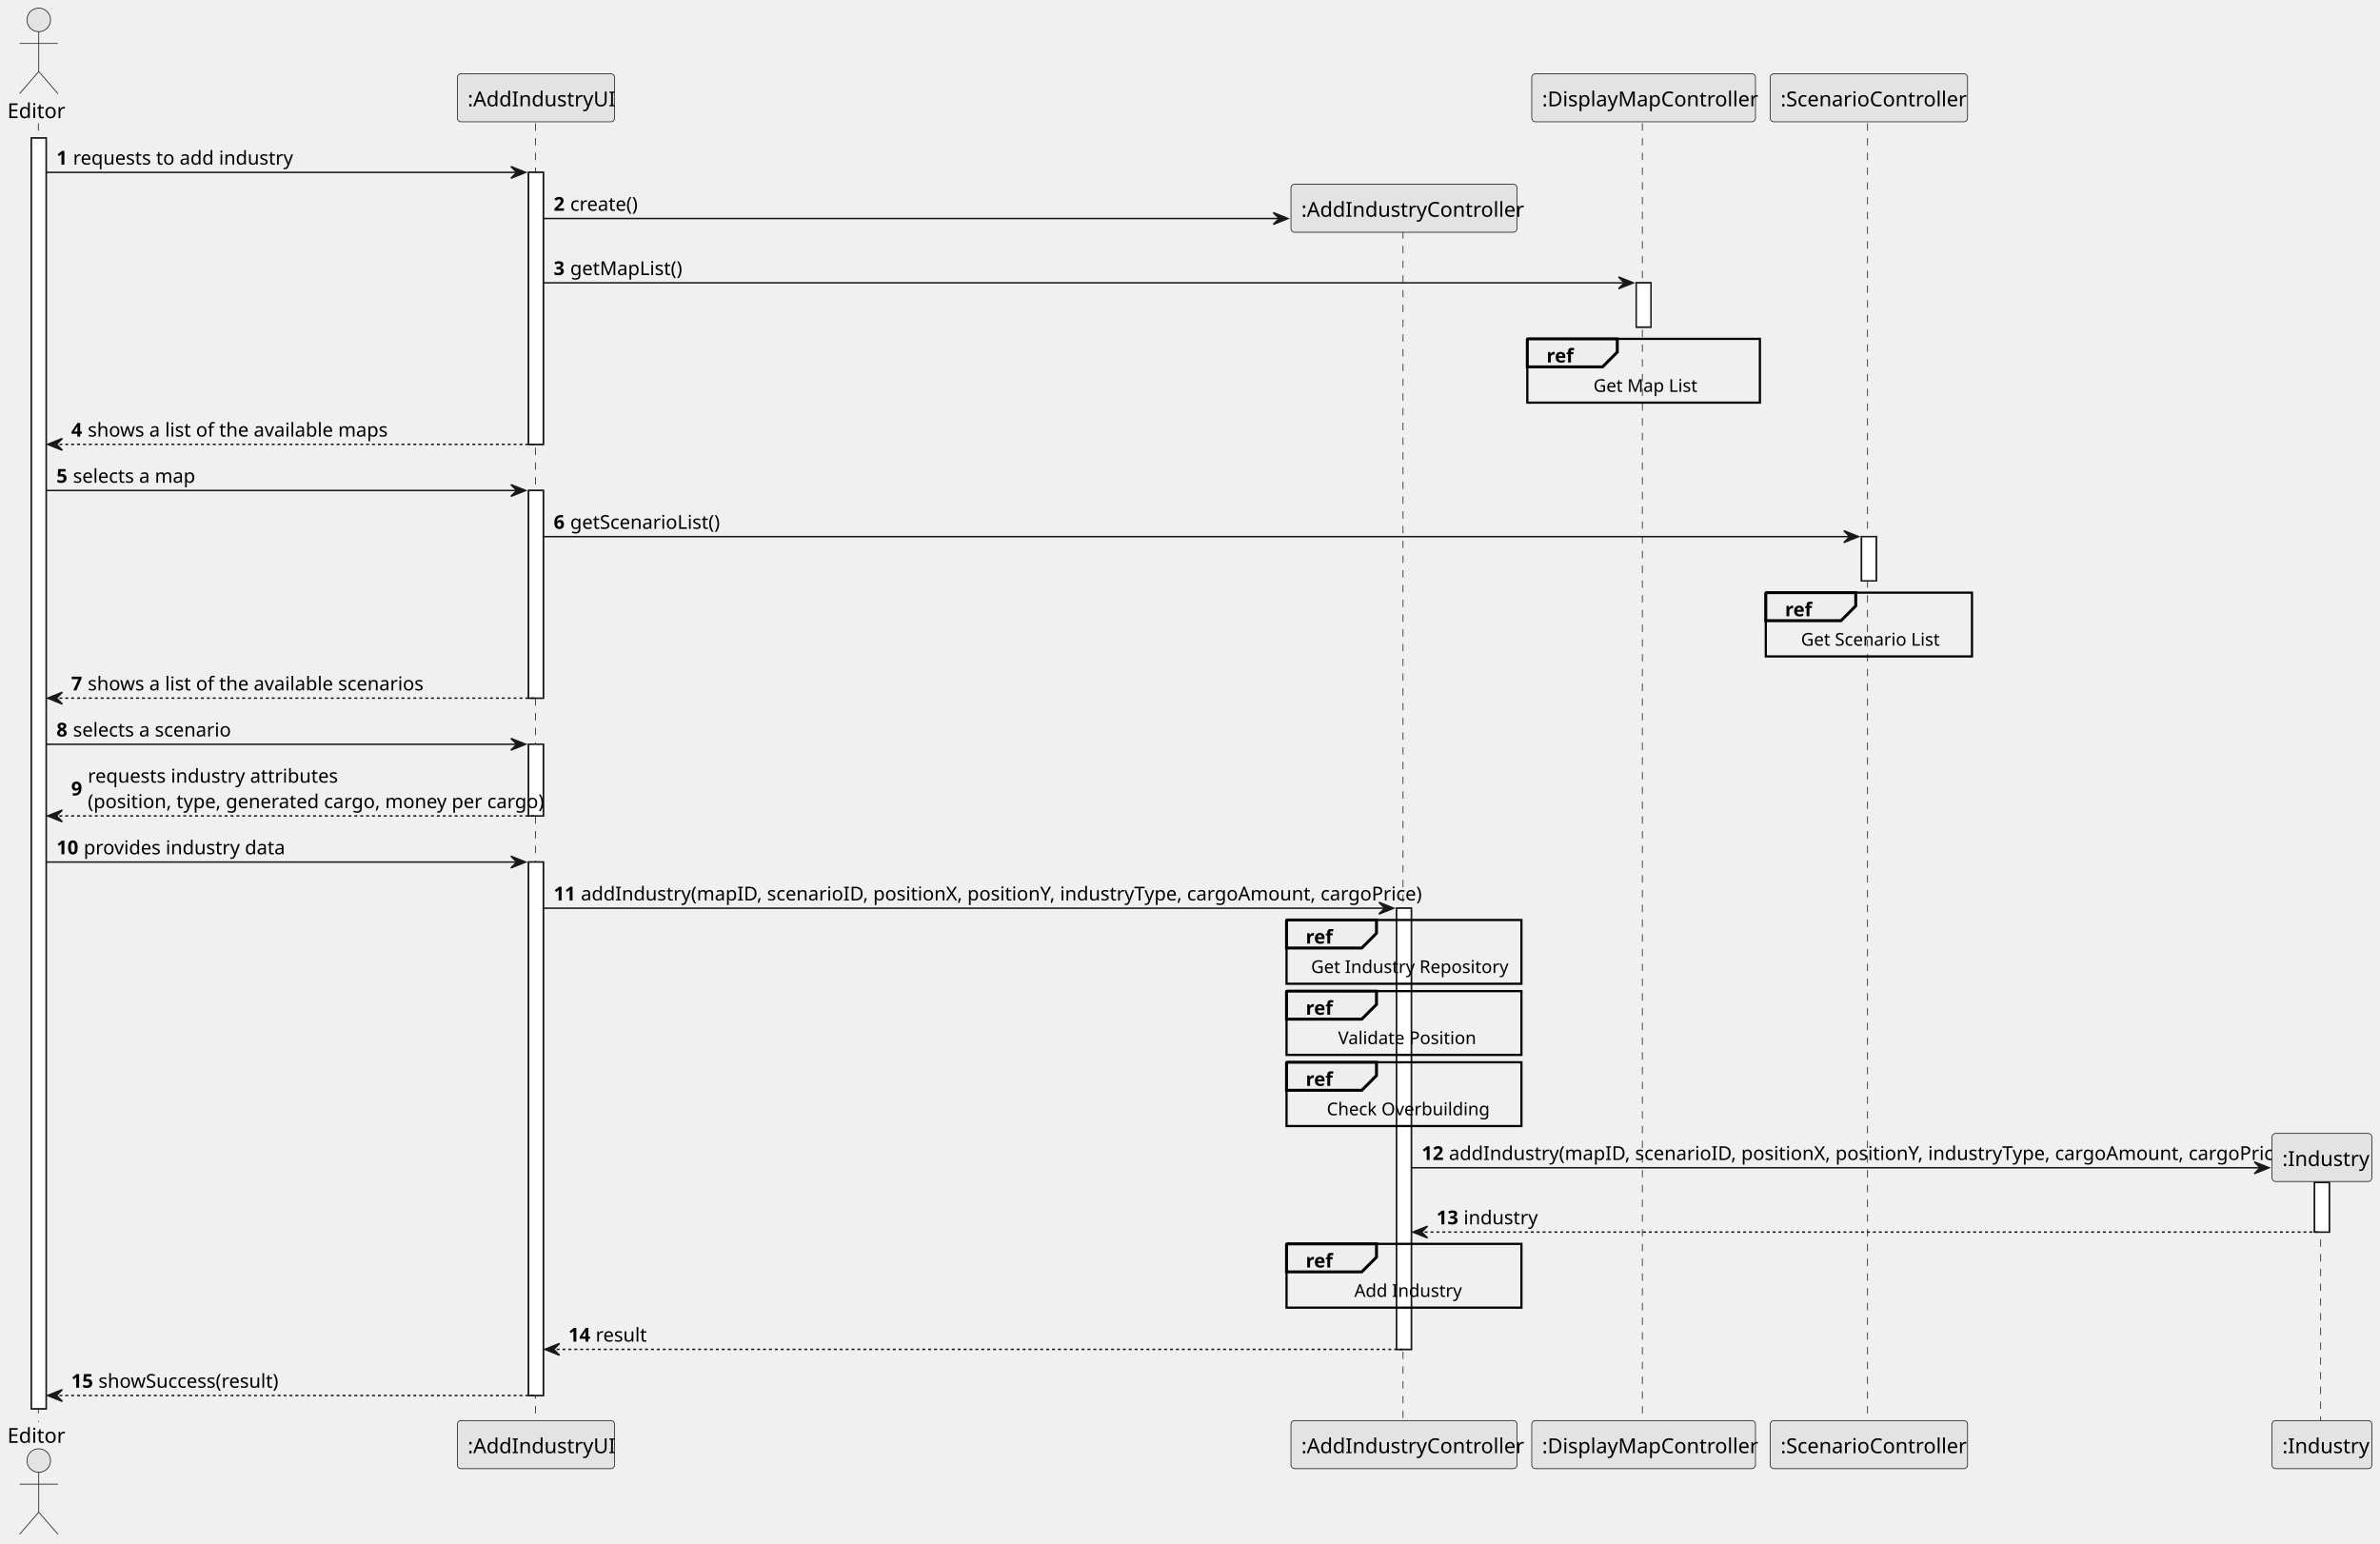
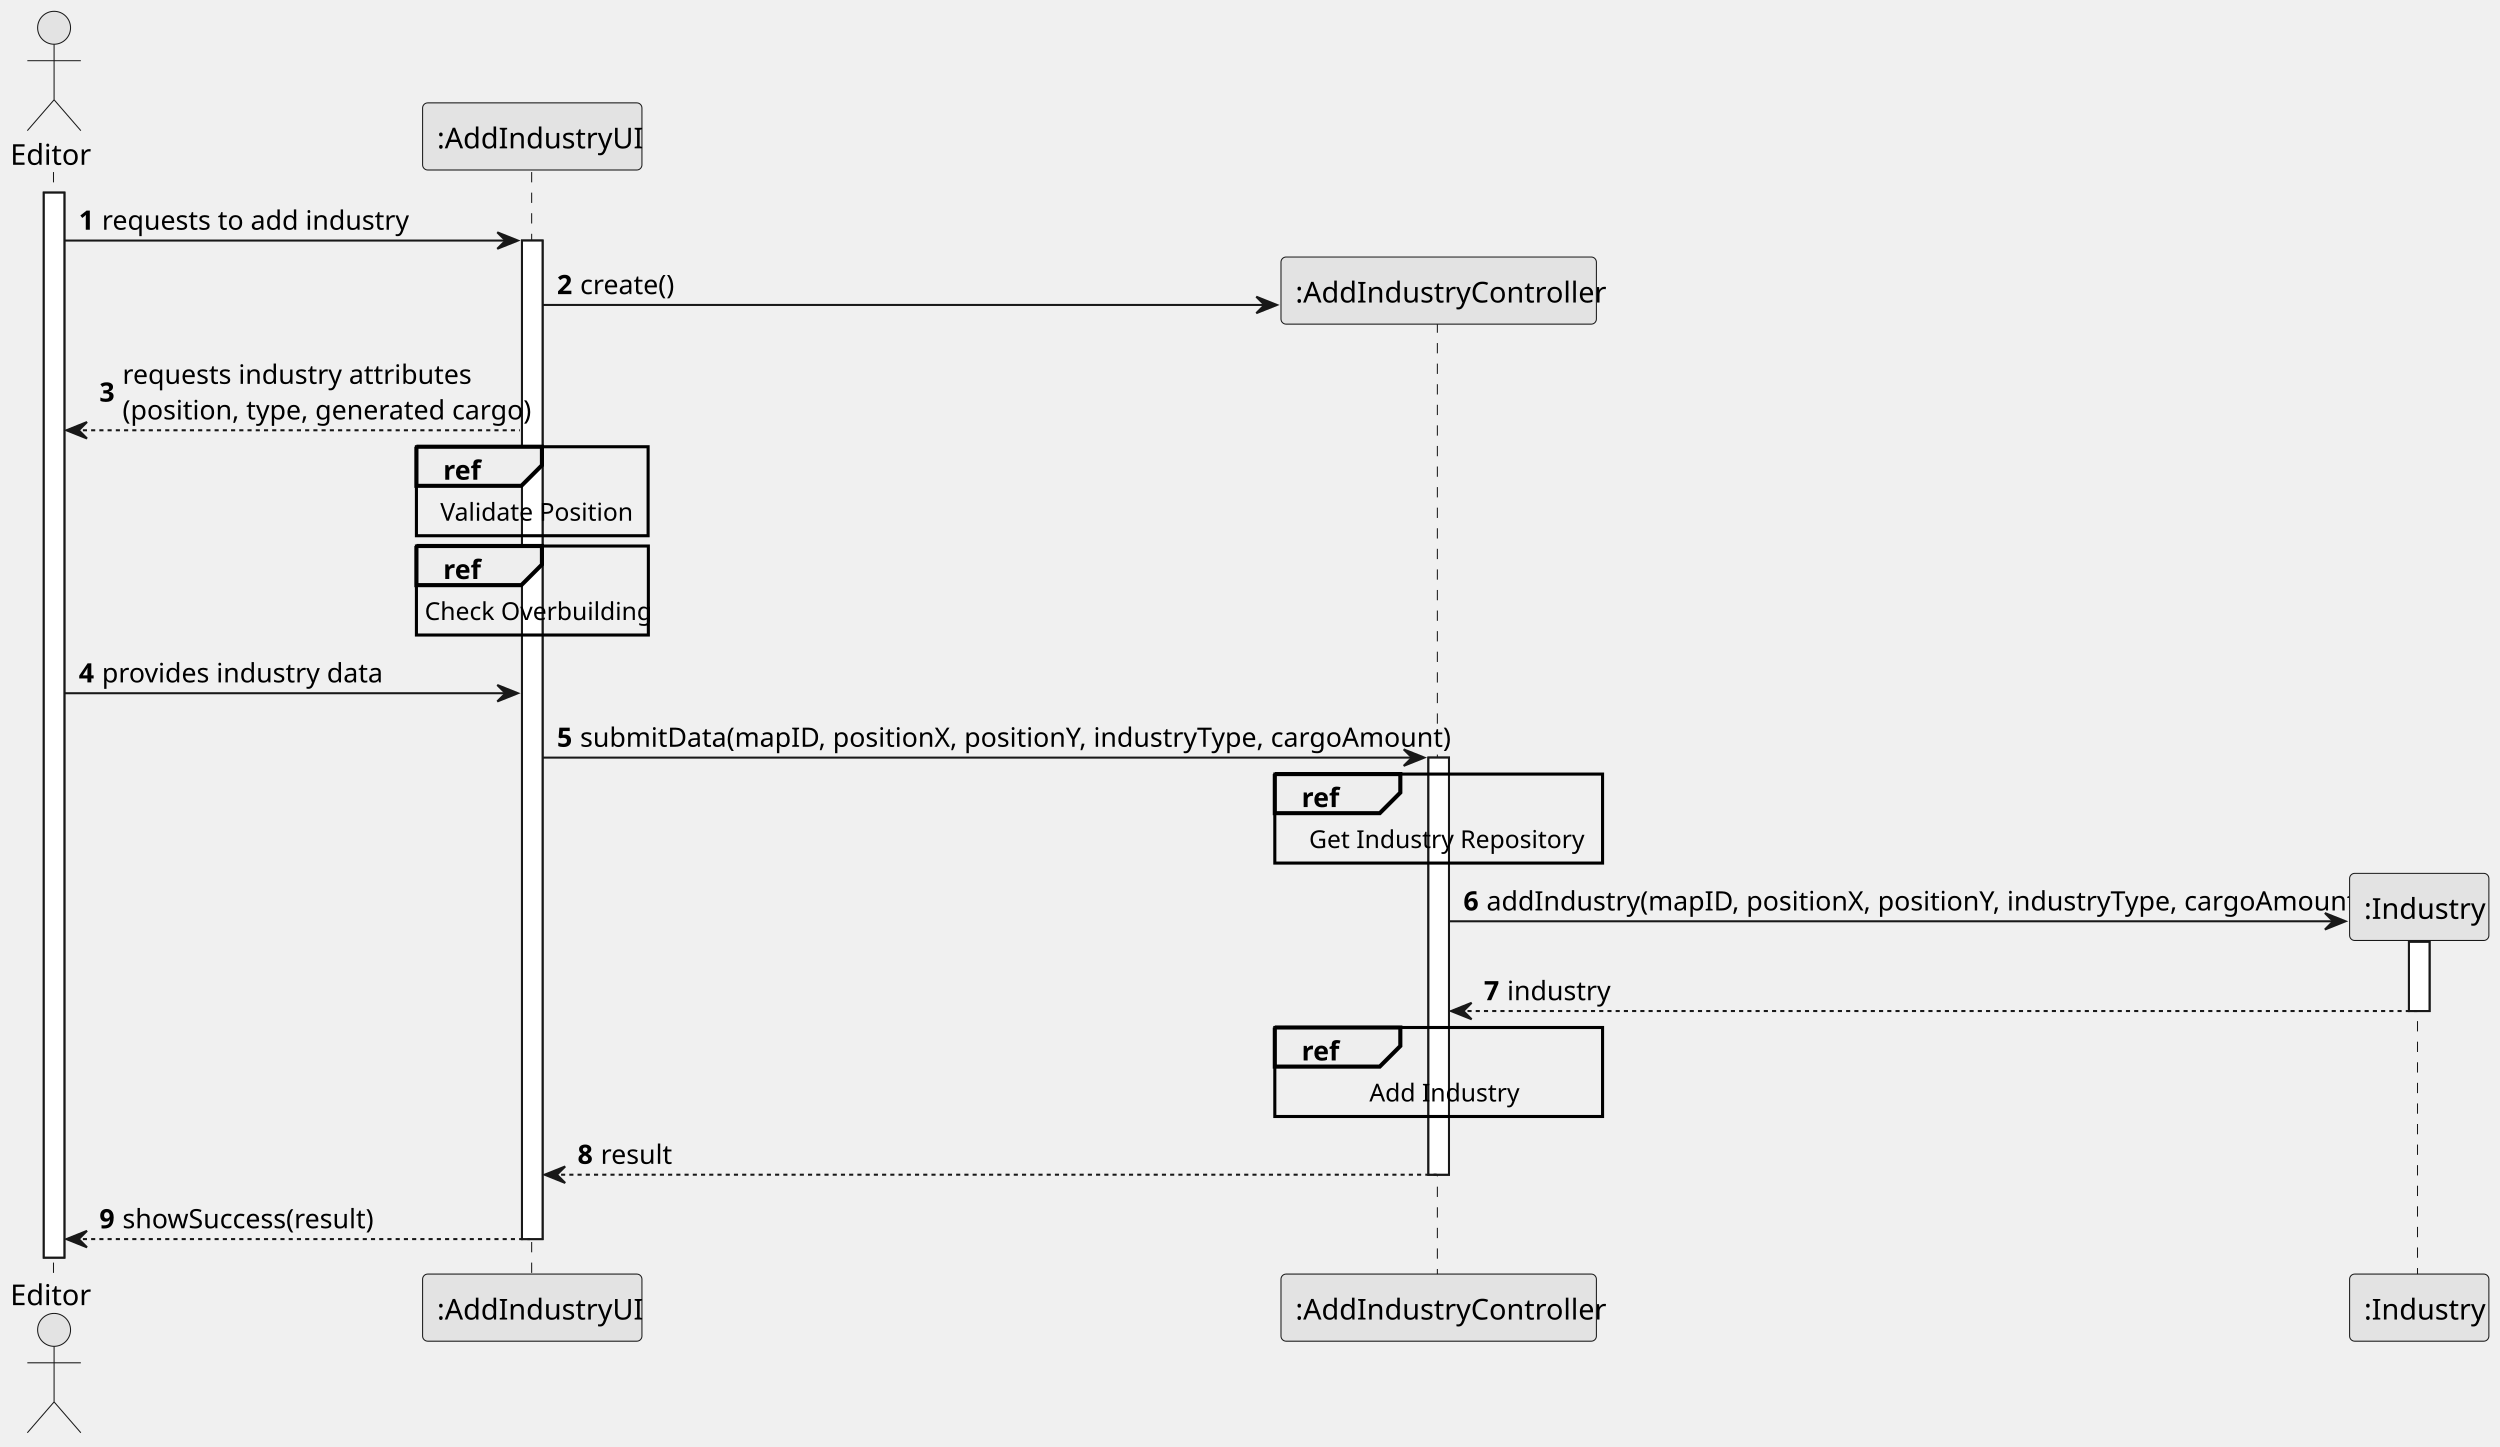
- <svg xmlns="http://www.w3.org/2000/svg" contentStyleType="text/css" height="1047px" preserveAspectRatio="none" style="width:1614px;height:1047px;background:#FFFFFF;" version="1.1" viewBox="0 0 1614 1047" width="1614px" zoomAndPan="magnify">
+ <svg xmlns="http://www.w3.org/2000/svg" contentStyleType="text/css" height="703px" preserveAspectRatio="none" style="width:1215px;height:703px;background:#FFFFFF;" version="1.1" viewBox="0 0 1215 703" width="1215px" zoomAndPan="magnify">
  <defs />
  <g>
-     <rect fill="#FFFFFF" height="861.828" style="stroke:#181818;stroke-width:1.0;" width="10" x="21.286" y="93.621" />
-     <rect fill="#FFFFFF" height="184.455" style="stroke:#181818;stroke-width:1.0;" width="10" x="358.457" y="116.912" />
-     <rect fill="#FFFFFF" height="140.834" style="stroke:#181818;stroke-width:1.0;" width="10" x="358.457" y="332.658" />
-     <rect fill="#FFFFFF" height="48.582" style="stroke:#181818;stroke-width:1.0;" width="10" x="358.457" y="504.783" />
-     <rect fill="#FFFFFF" height="361.793" style="stroke:#181818;stroke-width:1.0;" width="10" x="358.457" y="584.656" />
-     <rect fill="#FFFFFF" height="299.211" style="stroke:#181818;stroke-width:1.0;" width="10" x="947.112" y="615.947" />
-     <rect fill="#FFFFFF" height="30" style="stroke:#181818;stroke-width:1.0;" width="10" x="1109.615" y="191.824" />
-     <rect fill="#FFFFFF" height="30" style="stroke:#181818;stroke-width:1.0;" width="10" x="1262.391" y="363.949" />
-     <rect fill="#FFFFFF" height="33.621" style="stroke:#181818;stroke-width:1.0;" width="10" x="1569.612" y="801.994" />
-     <line style="stroke:#181818;stroke-width:0.5;stroke-dasharray:5.0,5.0;" x1="26" x2="26" y1="83.621" y2="964.449" />
-     <line style="stroke:#181818;stroke-width:0.5;stroke-dasharray:5.0,5.0;" x1="363.158" x2="363.158" y1="83.621" y2="964.449" />
-     <line style="stroke:#181818;stroke-width:0.5;stroke-dasharray:5.0,5.0;" x1="951.468" x2="951.468" y1="156.723" y2="964.449" />
-     <line style="stroke:#181818;stroke-width:0.5;stroke-dasharray:5.0,5.0;" x1="1113.757" x2="1113.757" y1="83.621" y2="964.449" />
-     <line style="stroke:#181818;stroke-width:0.5;stroke-dasharray:5.0,5.0;" x1="1266.474" x2="1266.474" y1="83.621" y2="964.449" />
-     <line style="stroke:#181818;stroke-width:0.5;stroke-dasharray:5.0,5.0;" x1="1573.767" x2="1573.767" y1="800.514" y2="964.449" />
+     <rect fill="#FFFFFF" height="517.578" style="stroke:#181818;stroke-width:1.0;" width="10" x="21.286" y="93.621" />
+     <rect fill="#FFFFFF" height="485.287" style="stroke:#181818;stroke-width:1.0;" width="10" x="253.683" y="116.912" />
+     <rect fill="#FFFFFF" height="202.707" style="stroke:#181818;stroke-width:1.0;" width="10" x="694.203" y="368.201" />
+     <rect fill="#FFFFFF" height="33.621" style="stroke:#181818;stroke-width:1.0;" width="10" x="1170.751" y="457.744" />
+     <line style="stroke:#181818;stroke-width:0.5;stroke-dasharray:5.0,5.0;" x1="26" x2="26" y1="83.621" y2="620.199" />
+     <line style="stroke:#181818;stroke-width:0.5;stroke-dasharray:5.0,5.0;" x1="258.383" x2="258.383" y1="83.621" y2="620.199" />
+     <line style="stroke:#181818;stroke-width:0.5;stroke-dasharray:5.0,5.0;" x1="698.558" x2="698.558" y1="156.723" y2="620.199" />
+     <line style="stroke:#181818;stroke-width:0.5;stroke-dasharray:5.0,5.0;" x1="1174.906" x2="1174.906" y1="456.264" y2="620.199" />
    <text fill="#000000" font-family="sans-serif" font-size="14" lengthAdjust="spacing" textLength="36.572" x="5" y="80.107">Editor</text>
    <ellipse cx="26.286" cy="13.5" fill="#E3E3E3" rx="8" ry="8" style="stroke:#181818;stroke-width:0.5;" />
    <path d="M26.286,21.5 L26.286,48.5 M13.286,29.5 L39.286,29.5 M26.286,48.5 L13.286,63.5 M26.286,48.5 L39.286,63.5 " fill="none" style="stroke:#181818;stroke-width:0.5;" />
-     <text fill="#000000" font-family="sans-serif" font-size="14" lengthAdjust="spacing" textLength="36.572" x="5" y="978.557">Editor</text>
-     <ellipse cx="26.286" cy="990.57" fill="#E3E3E3" rx="8" ry="8" style="stroke:#181818;stroke-width:0.5;" />
-     <path d="M26.286,998.57 L26.286,1025.57 M13.286,1006.57 L39.286,1006.57 M26.286,1025.57 L13.286,1040.57 M26.286,1025.57 L39.286,1040.57 " fill="none" style="stroke:#181818;stroke-width:0.5;" />
-     <rect fill="#E3E3E3" height="32.621" rx="2.5" ry="2.5" style="stroke:#181818;stroke-width:0.5;" width="106.6" x="310.158" y="50" />
-     <text fill="#000000" font-family="sans-serif" font-size="14" lengthAdjust="spacing" textLength="92.6" x="317.158" y="72.107">:AddIndustryUI</text>
-     <rect fill="#E3E3E3" height="32.621" rx="2.5" ry="2.5" style="stroke:#181818;stroke-width:0.5;" width="106.6" x="310.158" y="963.449" />
-     <text fill="#000000" font-family="sans-serif" font-size="14" lengthAdjust="spacing" textLength="92.6" x="317.158" y="985.557">:AddIndustryUI</text>
-     <rect fill="#E3E3E3" height="32.621" rx="2.5" ry="2.5" style="stroke:#181818;stroke-width:0.5;" width="153.289" x="875.468" y="963.449" />
-     <text fill="#000000" font-family="sans-serif" font-size="14" lengthAdjust="spacing" textLength="139.289" x="882.468" y="985.557">:AddIndustryController</text>
-     <rect fill="#E3E3E3" height="32.621" rx="2.5" ry="2.5" style="stroke:#181818;stroke-width:0.5;" width="151.717" x="1038.757" y="50" />
-     <text fill="#000000" font-family="sans-serif" font-size="14" lengthAdjust="spacing" textLength="137.717" x="1045.757" y="72.107">:DisplayMapController</text>
-     <rect fill="#E3E3E3" height="32.621" rx="2.5" ry="2.5" style="stroke:#181818;stroke-width:0.5;" width="151.717" x="1038.757" y="963.449" />
-     <text fill="#000000" font-family="sans-serif" font-size="14" lengthAdjust="spacing" textLength="137.717" x="1045.757" y="985.557">:DisplayMapController</text>
-     <rect fill="#E3E3E3" height="32.621" rx="2.5" ry="2.5" style="stroke:#181818;stroke-width:0.5;" width="133.834" x="1200.474" y="50" />
-     <text fill="#000000" font-family="sans-serif" font-size="14" lengthAdjust="spacing" textLength="119.834" x="1207.474" y="72.107">:ScenarioController</text>
-     <rect fill="#E3E3E3" height="32.621" rx="2.5" ry="2.5" style="stroke:#181818;stroke-width:0.5;" width="133.834" x="1200.474" y="963.449" />
-     <text fill="#000000" font-family="sans-serif" font-size="14" lengthAdjust="spacing" textLength="119.834" x="1207.474" y="985.557">:ScenarioController</text>
-     <rect fill="#E3E3E3" height="32.621" rx="2.5" ry="2.5" style="stroke:#181818;stroke-width:0.5;" width="67.689" x="1540.767" y="963.449" />
-     <text fill="#000000" font-family="sans-serif" font-size="14" lengthAdjust="spacing" textLength="53.69" x="1547.767" y="985.557">:Industry</text>
-     <rect fill="#FFFFFF" height="861.828" style="stroke:#181818;stroke-width:1.0;" width="10" x="21.286" y="93.621" />
-     <rect fill="#FFFFFF" height="184.455" style="stroke:#181818;stroke-width:1.0;" width="10" x="358.457" y="116.912" />
-     <rect fill="#FFFFFF" height="140.834" style="stroke:#181818;stroke-width:1.0;" width="10" x="358.457" y="332.658" />
-     <rect fill="#FFFFFF" height="48.582" style="stroke:#181818;stroke-width:1.0;" width="10" x="358.457" y="504.783" />
-     <rect fill="#FFFFFF" height="361.793" style="stroke:#181818;stroke-width:1.0;" width="10" x="358.457" y="584.656" />
-     <rect fill="#FFFFFF" height="299.211" style="stroke:#181818;stroke-width:1.0;" width="10" x="947.112" y="615.947" />
-     <rect fill="#FFFFFF" height="30" style="stroke:#181818;stroke-width:1.0;" width="10" x="1109.615" y="191.824" />
-     <rect fill="#FFFFFF" height="30" style="stroke:#181818;stroke-width:1.0;" width="10" x="1262.391" y="363.949" />
-     <rect fill="#FFFFFF" height="33.621" style="stroke:#181818;stroke-width:1.0;" width="10" x="1569.612" y="801.994" />
-     <polygon fill="#181818" points="346.457,112.912,356.457,116.912,346.457,120.912,350.457,116.912" style="stroke:#181818;stroke-width:1.0;" />
-     <line style="stroke:#181818;stroke-width:1.0;" x1="31.286" x2="352.457" y1="116.912" y2="116.912" />
+     <text fill="#000000" font-family="sans-serif" font-size="14" lengthAdjust="spacing" textLength="36.572" x="5" y="634.307">Editor</text>
+     <ellipse cx="26.286" cy="646.32" fill="#E3E3E3" rx="8" ry="8" style="stroke:#181818;stroke-width:0.5;" />
+     <path d="M26.286,654.32 L26.286,681.32 M13.286,662.32 L39.286,662.32 M26.286,681.32 L13.286,696.32 M26.286,681.32 L39.286,696.32 " fill="none" style="stroke:#181818;stroke-width:0.5;" />
+     <rect fill="#E3E3E3" height="32.621" rx="2.5" ry="2.5" style="stroke:#181818;stroke-width:0.5;" width="106.6" x="205.383" y="50" />
+     <text fill="#000000" font-family="sans-serif" font-size="14" lengthAdjust="spacing" textLength="92.6" x="212.383" y="72.107">:AddIndustryUI</text>
+     <rect fill="#E3E3E3" height="32.621" rx="2.5" ry="2.5" style="stroke:#181818;stroke-width:0.5;" width="106.6" x="205.383" y="619.199" />
+     <text fill="#000000" font-family="sans-serif" font-size="14" lengthAdjust="spacing" textLength="92.6" x="212.383" y="641.307">:AddIndustryUI</text>
+     <rect fill="#E3E3E3" height="32.621" rx="2.5" ry="2.5" style="stroke:#181818;stroke-width:0.5;" width="153.289" x="622.558" y="619.199" />
+     <text fill="#000000" font-family="sans-serif" font-size="14" lengthAdjust="spacing" textLength="139.289" x="629.558" y="641.307">:AddIndustryController</text>
+     <rect fill="#E3E3E3" height="32.621" rx="2.5" ry="2.5" style="stroke:#181818;stroke-width:0.5;" width="67.689" x="1141.906" y="619.199" />
+     <text fill="#000000" font-family="sans-serif" font-size="14" lengthAdjust="spacing" textLength="53.69" x="1148.906" y="641.307">:Industry</text>
+     <rect fill="#FFFFFF" height="517.578" style="stroke:#181818;stroke-width:1.0;" width="10" x="21.286" y="93.621" />
+     <rect fill="#FFFFFF" height="485.287" style="stroke:#181818;stroke-width:1.0;" width="10" x="253.683" y="116.912" />
+     <rect fill="#FFFFFF" height="202.707" style="stroke:#181818;stroke-width:1.0;" width="10" x="694.203" y="368.201" />
+     <rect fill="#FFFFFF" height="33.621" style="stroke:#181818;stroke-width:1.0;" width="10" x="1170.751" y="457.744" />
+     <polygon fill="#181818" points="241.683,112.912,251.683,116.912,241.683,120.912,245.683,116.912" style="stroke:#181818;stroke-width:1.0;" />
+     <line style="stroke:#181818;stroke-width:1.0;" x1="31.286" x2="247.683" y1="116.912" y2="116.912" />
    <text fill="#000000" font-family="sans-serif" font-size="13" font-weight="bold" lengthAdjust="spacing" textLength="7.23" x="38.286" y="111.649">1</text>
    <text fill="#000000" font-family="sans-serif" font-size="13" lengthAdjust="spacing" textLength="138.747" x="49.516" y="111.649">requests to add industry</text>
-     <polygon fill="#181818" points="863.468,144.203,873.468,148.203,863.468,152.203,867.468,148.203" style="stroke:#181818;stroke-width:1.0;" />
-     <line style="stroke:#181818;stroke-width:1.0;" x1="368.457" x2="869.468" y1="148.203" y2="148.203" />
-     <text fill="#000000" font-family="sans-serif" font-size="13" font-weight="bold" lengthAdjust="spacing" textLength="7.23" x="375.457" y="142.94">2</text>
-     <text fill="#000000" font-family="sans-serif" font-size="13" lengthAdjust="spacing" textLength="44.789" x="386.688" y="142.94">create()</text>
-     <rect fill="#E3E3E3" height="32.621" rx="2.5" ry="2.5" style="stroke:#181818;stroke-width:0.5;" width="153.289" x="875.468" y="124.912" />
-     <text fill="#000000" font-family="sans-serif" font-size="14" lengthAdjust="spacing" textLength="139.289" x="882.468" y="147.019">:AddIndustryController</text>
-     <polygon fill="#181818" points="1097.615,187.824,1107.615,191.824,1097.615,195.824,1101.615,191.824" style="stroke:#181818;stroke-width:1.0;" />
-     <line style="stroke:#181818;stroke-width:1.0;" x1="368.457" x2="1103.615" y1="191.824" y2="191.824" />
-     <text fill="#000000" font-family="sans-serif" font-size="13" font-weight="bold" lengthAdjust="spacing" textLength="7.23" x="375.457" y="186.561">3</text>
-     <text fill="#000000" font-family="sans-serif" font-size="13" lengthAdjust="spacing" textLength="72.249" x="386.688" y="186.561">getMapList()</text>
-     <rect fill="none" height="43.252" style="stroke:#000000;stroke-width:1.5;" width="157.717" x="1035.757" y="229.824" />
-     <path d="M1035.757,229.824 L1096.757,229.824 L1096.757,238.824 L1086.757,248.824 L1035.757,248.824 L1035.757,229.824 " fill="#EEEEEE" style="stroke:#000000;stroke-width:2.0;" />
-     <text fill="#000000" font-family="sans-serif" font-size="13" font-weight="bold" lengthAdjust="spacing" textLength="16.618" x="1048.757" y="245.852">ref</text>
-     <text fill="#000000" font-family="sans-serif" font-size="12" lengthAdjust="spacing" textLength="68.027" x="1080.602" y="265.773">Get Map List</text>
-     <polygon fill="#181818" points="42.286,297.367,32.286,301.367,42.286,305.367,38.286,301.367" style="stroke:#181818;stroke-width:1.0;" />
-     <line style="stroke:#181818;stroke-width:1.0;stroke-dasharray:2.0,2.0;" x1="36.286" x2="362.457" y1="301.367" y2="301.367" />
-     <text fill="#000000" font-family="sans-serif" font-size="13" font-weight="bold" lengthAdjust="spacing" textLength="7.23" x="48.286" y="296.104">4</text>
-     <text fill="#000000" font-family="sans-serif" font-size="13" lengthAdjust="spacing" textLength="193.654" x="59.516" y="296.104">shows a list of the available maps</text>
-     <polygon fill="#181818" points="346.457,328.658,356.457,332.658,346.457,336.658,350.457,332.658" style="stroke:#181818;stroke-width:1.0;" />
-     <line style="stroke:#181818;stroke-width:1.0;" x1="31.286" x2="352.457" y1="332.658" y2="332.658" />
-     <text fill="#000000" font-family="sans-serif" font-size="13" font-weight="bold" lengthAdjust="spacing" textLength="7.23" x="38.286" y="327.396">5</text>
-     <text fill="#000000" font-family="sans-serif" font-size="13" lengthAdjust="spacing" textLength="80.203" x="49.516" y="327.396">selects a map</text>
-     <polygon fill="#181818" points="1250.391,359.949,1260.391,363.949,1250.391,367.949,1254.391,363.949" style="stroke:#181818;stroke-width:1.0;" />
-     <line style="stroke:#181818;stroke-width:1.0;" x1="368.457" x2="1256.391" y1="363.949" y2="363.949" />
-     <text fill="#000000" font-family="sans-serif" font-size="13" font-weight="bold" lengthAdjust="spacing" textLength="7.23" x="375.457" y="358.687">6</text>
-     <text fill="#000000" font-family="sans-serif" font-size="13" lengthAdjust="spacing" textLength="98.268" x="386.688" y="358.687">getScenarioList()</text>
-     <rect fill="none" height="43.252" style="stroke:#000000;stroke-width:1.5;" width="139.834" x="1197.474" y="401.949" />
-     <path d="M1197.474,401.949 L1258.474,401.949 L1258.474,410.949 L1248.474,420.949 L1197.474,420.949 L1197.474,401.949 " fill="#EEEEEE" style="stroke:#000000;stroke-width:2.0;" />
-     <text fill="#000000" font-family="sans-serif" font-size="13" font-weight="bold" lengthAdjust="spacing" textLength="16.618" x="1210.474" y="417.978">ref</text>
-     <text fill="#000000" font-family="sans-serif" font-size="12" lengthAdjust="spacing" textLength="92.045" x="1221.368" y="437.898">Get Scenario List</text>
-     <polygon fill="#181818" points="42.286,469.492,32.286,473.492,42.286,477.492,38.286,473.492" style="stroke:#181818;stroke-width:1.0;" />
-     <line style="stroke:#181818;stroke-width:1.0;stroke-dasharray:2.0,2.0;" x1="36.286" x2="362.457" y1="473.492" y2="473.492" />
-     <text fill="#000000" font-family="sans-serif" font-size="13" font-weight="bold" lengthAdjust="spacing" textLength="7.23" x="48.286" y="468.229">7</text>
-     <text fill="#000000" font-family="sans-serif" font-size="13" lengthAdjust="spacing" textLength="217.502" x="59.516" y="468.229">shows a list of the available scenarios</text>
-     <polygon fill="#181818" points="346.457,500.783,356.457,504.783,346.457,508.783,350.457,504.783" style="stroke:#181818;stroke-width:1.0;" />
-     <line style="stroke:#181818;stroke-width:1.0;" x1="31.286" x2="352.457" y1="504.783" y2="504.783" />
-     <text fill="#000000" font-family="sans-serif" font-size="13" font-weight="bold" lengthAdjust="spacing" textLength="7.23" x="38.286" y="499.521">8</text>
-     <text fill="#000000" font-family="sans-serif" font-size="13" lengthAdjust="spacing" textLength="104.051" x="49.516" y="499.521">selects a scenario</text>
-     <polygon fill="#181818" points="42.286,549.365,32.286,553.365,42.286,557.365,38.286,553.365" style="stroke:#181818;stroke-width:1.0;" />
-     <line style="stroke:#181818;stroke-width:1.0;stroke-dasharray:2.0,2.0;" x1="36.286" x2="362.457" y1="553.365" y2="553.365" />
-     <text fill="#000000" font-family="sans-serif" font-size="13" font-weight="bold" lengthAdjust="spacing" textLength="7.23" x="48.286" y="539.457">9</text>
-     <text fill="#000000" font-family="sans-serif" font-size="13" lengthAdjust="spacing" textLength="156.076" x="59.516" y="530.812">requests industry attributes</text>
-     <text fill="#000000" font-family="sans-serif" font-size="13" lengthAdjust="spacing" textLength="291.941" x="59.516" y="548.102">(position, type, generated cargo, money per cargo)</text>
-     <polygon fill="#181818" points="346.457,580.656,356.457,584.656,346.457,588.656,350.457,584.656" style="stroke:#181818;stroke-width:1.0;" />
-     <line style="stroke:#181818;stroke-width:1.0;" x1="31.286" x2="352.457" y1="584.656" y2="584.656" />
-     <text fill="#000000" font-family="sans-serif" font-size="13" font-weight="bold" lengthAdjust="spacing" textLength="14.46" x="38.286" y="579.394">10</text>
-     <text fill="#000000" font-family="sans-serif" font-size="13" lengthAdjust="spacing" textLength="127.182" x="56.746" y="579.394">provides industry data</text>
-     <polygon fill="#181818" points="935.112,611.947,945.112,615.947,935.112,619.947,939.112,615.947" style="stroke:#181818;stroke-width:1.0;" />
-     <line style="stroke:#181818;stroke-width:1.0;" x1="368.457" x2="941.112" y1="615.947" y2="615.947" />
-     <text fill="#000000" font-family="sans-serif" font-size="13" font-weight="bold" lengthAdjust="spacing" textLength="14.46" x="375.457" y="610.685">11</text>
-     <text fill="#000000" font-family="sans-serif" font-size="13" lengthAdjust="spacing" textLength="541.195" x="393.918" y="610.685">addIndustry(mapID, scenarioID, positionX, positionY, industryType, cargoAmount, cargoPrice)</text>
-     <rect fill="none" height="43.252" style="stroke:#000000;stroke-width:1.5;" width="159.289" x="872.468" y="623.947" />
-     <path d="M872.468,623.947 L933.468,623.947 L933.468,632.947 L923.468,642.947 L872.468,642.947 L872.468,623.947 " fill="#EEEEEE" style="stroke:#000000;stroke-width:2.0;" />
-     <text fill="#000000" font-family="sans-serif" font-size="13" font-weight="bold" lengthAdjust="spacing" textLength="16.618" x="885.468" y="639.976">ref</text>
-     <text fill="#000000" font-family="sans-serif" font-size="12" lengthAdjust="spacing" textLength="126.053" x="889.086" y="659.896">Get Industry Repository</text>
-     <rect fill="none" height="43.252" style="stroke:#000000;stroke-width:1.5;" width="159.289" x="872.468" y="672.199" />
-     <path d="M872.468,672.199 L933.468,672.199 L933.468,681.199 L923.468,691.199 L872.468,691.199 L872.468,672.199 " fill="#EEEEEE" style="stroke:#000000;stroke-width:2.0;" />
-     <text fill="#000000" font-family="sans-serif" font-size="13" font-weight="bold" lengthAdjust="spacing" textLength="16.618" x="885.468" y="688.227">ref</text>
-     <text fill="#000000" font-family="sans-serif" font-size="12" lengthAdjust="spacing" textLength="89.391" x="907.417" y="708.148">Validate Position</text>
-     <rect fill="none" height="43.252" style="stroke:#000000;stroke-width:1.5;" width="159.289" x="872.468" y="720.451" />
-     <path d="M872.468,720.451 L933.468,720.451 L933.468,729.451 L923.468,739.451 L872.468,739.451 L872.468,720.451 " fill="#EEEEEE" style="stroke:#000000;stroke-width:2.0;" />
-     <text fill="#000000" font-family="sans-serif" font-size="13" font-weight="bold" lengthAdjust="spacing" textLength="16.618" x="885.468" y="736.48">ref</text>
-     <text fill="#000000" font-family="sans-serif" font-size="12" lengthAdjust="spacing" textLength="104.719" x="899.753" y="756.4">Check Overbuilding</text>
-     <polygon fill="#181818" points="1528.767,787.994,1538.767,791.994,1528.767,795.994,1532.767,791.994" style="stroke:#181818;stroke-width:1.0;" />
-     <line style="stroke:#181818;stroke-width:1.0;" x1="957.112" x2="1534.767" y1="791.994" y2="791.994" />
-     <text fill="#000000" font-family="sans-serif" font-size="13" font-weight="bold" lengthAdjust="spacing" textLength="14.46" x="964.112" y="786.731">12</text>
-     <text fill="#000000" font-family="sans-serif" font-size="13" lengthAdjust="spacing" textLength="541.195" x="982.572" y="786.731">addIndustry(mapID, scenarioID, positionX, positionY, industryType, cargoAmount, cargoPrice)</text>
-     <rect fill="#E3E3E3" height="32.621" rx="2.5" ry="2.5" style="stroke:#181818;stroke-width:0.5;" width="67.689" x="1540.767" y="768.703" />
-     <text fill="#000000" font-family="sans-serif" font-size="14" lengthAdjust="spacing" textLength="53.69" x="1547.767" y="790.811">:Industry</text>
-     <polygon fill="#181818" points="968.112,831.615,958.112,835.615,968.112,839.615,964.112,835.615" style="stroke:#181818;stroke-width:1.0;" />
-     <line style="stroke:#181818;stroke-width:1.0;stroke-dasharray:2.0,2.0;" x1="962.112" x2="1573.612" y1="835.615" y2="835.615" />
-     <text fill="#000000" font-family="sans-serif" font-size="13" font-weight="bold" lengthAdjust="spacing" textLength="14.46" x="974.112" y="830.352">13</text>
-     <text fill="#000000" font-family="sans-serif" font-size="13" lengthAdjust="spacing" textLength="45.519" x="992.572" y="830.352">industry</text>
-     <rect fill="none" height="43.252" style="stroke:#000000;stroke-width:1.5;" width="159.289" x="872.468" y="843.615" />
-     <path d="M872.468,843.615 L933.468,843.615 L933.468,852.615 L923.468,862.615 L872.468,862.615 L872.468,843.615 " fill="#EEEEEE" style="stroke:#000000;stroke-width:2.0;" />
-     <text fill="#000000" font-family="sans-serif" font-size="13" font-weight="bold" lengthAdjust="spacing" textLength="16.618" x="885.468" y="859.644">ref</text>
-     <text fill="#000000" font-family="sans-serif" font-size="12" lengthAdjust="spacing" textLength="67.371" x="918.427" y="879.564">Add Industry</text>
-     <polygon fill="#181818" points="379.457,911.158,369.457,915.158,379.457,919.158,375.457,915.158" style="stroke:#181818;stroke-width:1.0;" />
-     <line style="stroke:#181818;stroke-width:1.0;stroke-dasharray:2.0,2.0;" x1="373.457" x2="951.112" y1="915.158" y2="915.158" />
-     <text fill="#000000" font-family="sans-serif" font-size="13" font-weight="bold" lengthAdjust="spacing" textLength="14.46" x="385.457" y="909.895">14</text>
-     <text fill="#000000" font-family="sans-serif" font-size="13" lengthAdjust="spacing" textLength="31.789" x="403.918" y="909.895">result</text>
-     <polygon fill="#181818" points="42.286,942.449,32.286,946.449,42.286,950.449,38.286,946.449" style="stroke:#181818;stroke-width:1.0;" />
-     <line style="stroke:#181818;stroke-width:1.0;stroke-dasharray:2.0,2.0;" x1="36.286" x2="362.457" y1="946.449" y2="946.449" />
-     <text fill="#000000" font-family="sans-serif" font-size="13" font-weight="bold" lengthAdjust="spacing" textLength="14.46" x="48.286" y="941.187">15</text>
-     <text fill="#000000" font-family="sans-serif" font-size="13" lengthAdjust="spacing" textLength="119.926" x="66.746" y="941.187">showSuccess(result)</text>
+     <polygon fill="#181818" points="610.558,144.203,620.558,148.203,610.558,152.203,614.558,148.203" style="stroke:#181818;stroke-width:1.0;" />
+     <line style="stroke:#181818;stroke-width:1.0;" x1="263.683" x2="616.558" y1="148.203" y2="148.203" />
+     <text fill="#000000" font-family="sans-serif" font-size="13" font-weight="bold" lengthAdjust="spacing" textLength="7.23" x="270.683" y="142.94">2</text>
+     <text fill="#000000" font-family="sans-serif" font-size="13" lengthAdjust="spacing" textLength="44.789" x="281.913" y="142.94">create()</text>
+     <rect fill="#E3E3E3" height="32.621" rx="2.5" ry="2.5" style="stroke:#181818;stroke-width:0.5;" width="153.289" x="622.558" y="124.912" />
+     <text fill="#000000" font-family="sans-serif" font-size="14" lengthAdjust="spacing" textLength="139.289" x="629.558" y="147.019">:AddIndustryController</text>
+     <polygon fill="#181818" points="42.286,205.115,32.286,209.115,42.286,213.115,38.286,209.115" style="stroke:#181818;stroke-width:1.0;" />
+     <line style="stroke:#181818;stroke-width:1.0;stroke-dasharray:2.0,2.0;" x1="36.286" x2="252.683" y1="209.115" y2="209.115" />
+     <text fill="#000000" font-family="sans-serif" font-size="13" font-weight="bold" lengthAdjust="spacing" textLength="7.23" x="48.286" y="195.207">3</text>
+     <text fill="#000000" font-family="sans-serif" font-size="13" lengthAdjust="spacing" textLength="156.076" x="59.516" y="186.561">requests industry attributes</text>
+     <text fill="#000000" font-family="sans-serif" font-size="13" lengthAdjust="spacing" textLength="187.167" x="59.516" y="203.852">(position, type, generated cargo)</text>
+     <rect fill="none" height="43.252" style="stroke:#000000;stroke-width:1.5;" width="112.6" x="202.383" y="217.115" />
+     <path d="M202.383,217.115 L263.383,217.115 L263.383,226.115 L253.383,236.115 L202.383,236.115 L202.383,217.115 " fill="#EEEEEE" style="stroke:#000000;stroke-width:2.0;" />
+     <text fill="#000000" font-family="sans-serif" font-size="13" font-weight="bold" lengthAdjust="spacing" textLength="16.618" x="215.383" y="233.144">ref</text>
+     <text fill="#000000" font-family="sans-serif" font-size="12" lengthAdjust="spacing" textLength="89.391" x="213.988" y="253.065">Validate Position</text>
+     <rect fill="none" height="43.252" style="stroke:#000000;stroke-width:1.5;" width="112.719" x="202.383" y="265.367" />
+     <path d="M202.383,265.367 L263.383,265.367 L263.383,274.367 L253.383,284.367 L202.383,284.367 L202.383,265.367 " fill="#EEEEEE" style="stroke:#000000;stroke-width:2.0;" />
+     <text fill="#000000" font-family="sans-serif" font-size="13" font-weight="bold" lengthAdjust="spacing" textLength="16.618" x="215.383" y="281.396">ref</text>
+     <text fill="#000000" font-family="sans-serif" font-size="12" lengthAdjust="spacing" textLength="104.719" x="206.383" y="301.316">Check Overbuilding</text>
+     <polygon fill="#181818" points="241.683,332.91,251.683,336.91,241.683,340.91,245.683,336.91" style="stroke:#181818;stroke-width:1.0;" />
+     <line style="stroke:#181818;stroke-width:1.0;" x1="31.286" x2="247.683" y1="336.91" y2="336.91" />
+     <text fill="#000000" font-family="sans-serif" font-size="13" font-weight="bold" lengthAdjust="spacing" textLength="7.23" x="38.286" y="331.647">4</text>
+     <text fill="#000000" font-family="sans-serif" font-size="13" lengthAdjust="spacing" textLength="127.182" x="49.516" y="331.647">provides industry data</text>
+     <polygon fill="#181818" points="682.203,364.201,692.203,368.201,682.203,372.201,686.203,368.201" style="stroke:#181818;stroke-width:1.0;" />
+     <line style="stroke:#181818;stroke-width:1.0;" x1="263.683" x2="688.203" y1="368.201" y2="368.201" />
+     <text fill="#000000" font-family="sans-serif" font-size="13" font-weight="bold" lengthAdjust="spacing" textLength="7.23" x="270.683" y="362.938">5</text>
+     <text fill="#000000" font-family="sans-serif" font-size="13" lengthAdjust="spacing" textLength="400.29" x="281.913" y="362.938">submitData(mapID, positionX, positionY, industryType, cargoAmount)</text>
+     <rect fill="none" height="43.252" style="stroke:#000000;stroke-width:1.5;" width="159.289" x="619.558" y="376.201" />
+     <path d="M619.558,376.201 L680.558,376.201 L680.558,385.201 L670.558,395.201 L619.558,395.201 L619.558,376.201 " fill="#EEEEEE" style="stroke:#000000;stroke-width:2.0;" />
+     <text fill="#000000" font-family="sans-serif" font-size="13" font-weight="bold" lengthAdjust="spacing" textLength="16.618" x="632.558" y="392.229">ref</text>
+     <text fill="#000000" font-family="sans-serif" font-size="12" lengthAdjust="spacing" textLength="126.053" x="636.176" y="412.15">Get Industry Repository</text>
+     <polygon fill="#181818" points="1129.906,443.744,1139.906,447.744,1129.906,451.744,1133.906,447.744" style="stroke:#181818;stroke-width:1.0;" />
+     <line style="stroke:#181818;stroke-width:1.0;" x1="704.203" x2="1135.906" y1="447.744" y2="447.744" />
+     <text fill="#000000" font-family="sans-serif" font-size="13" font-weight="bold" lengthAdjust="spacing" textLength="7.23" x="711.203" y="442.481">6</text>
+     <text fill="#000000" font-family="sans-serif" font-size="13" lengthAdjust="spacing" textLength="402.473" x="722.433" y="442.481">addIndustry(mapID, positionX, positionY, industryType, cargoAmount)</text>
+     <rect fill="#E3E3E3" height="32.621" rx="2.5" ry="2.5" style="stroke:#181818;stroke-width:0.5;" width="67.689" x="1141.906" y="424.453" />
+     <text fill="#000000" font-family="sans-serif" font-size="14" lengthAdjust="spacing" textLength="53.69" x="1148.906" y="446.56">:Industry</text>
+     <polygon fill="#181818" points="715.203,487.365,705.203,491.365,715.203,495.365,711.203,491.365" style="stroke:#181818;stroke-width:1.0;" />
+     <line style="stroke:#181818;stroke-width:1.0;stroke-dasharray:2.0,2.0;" x1="709.203" x2="1174.751" y1="491.365" y2="491.365" />
+     <text fill="#000000" font-family="sans-serif" font-size="13" font-weight="bold" lengthAdjust="spacing" textLength="7.23" x="721.203" y="486.103">7</text>
+     <text fill="#000000" font-family="sans-serif" font-size="13" lengthAdjust="spacing" textLength="45.519" x="732.433" y="486.103">industry</text>
+     <rect fill="none" height="43.252" style="stroke:#000000;stroke-width:1.5;" width="159.289" x="619.558" y="499.365" />
+     <path d="M619.558,499.365 L680.558,499.365 L680.558,508.365 L670.558,518.365 L619.558,518.365 L619.558,499.365 " fill="#EEEEEE" style="stroke:#000000;stroke-width:2.0;" />
+     <text fill="#000000" font-family="sans-serif" font-size="13" font-weight="bold" lengthAdjust="spacing" textLength="16.618" x="632.558" y="515.394">ref</text>
+     <text fill="#000000" font-family="sans-serif" font-size="12" lengthAdjust="spacing" textLength="67.371" x="665.517" y="535.314">Add Industry</text>
+     <polygon fill="#181818" points="274.683,566.908,264.683,570.908,274.683,574.908,270.683,570.908" style="stroke:#181818;stroke-width:1.0;" />
+     <line style="stroke:#181818;stroke-width:1.0;stroke-dasharray:2.0,2.0;" x1="268.683" x2="698.203" y1="570.908" y2="570.908" />
+     <text fill="#000000" font-family="sans-serif" font-size="13" font-weight="bold" lengthAdjust="spacing" textLength="7.23" x="280.683" y="565.645">8</text>
+     <text fill="#000000" font-family="sans-serif" font-size="13" lengthAdjust="spacing" textLength="31.789" x="291.913" y="565.645">result</text>
+     <polygon fill="#181818" points="42.286,598.199,32.286,602.199,42.286,606.199,38.286,602.199" style="stroke:#181818;stroke-width:1.0;" />
+     <line style="stroke:#181818;stroke-width:1.0;stroke-dasharray:2.0,2.0;" x1="36.286" x2="257.683" y1="602.199" y2="602.199" />
+     <text fill="#000000" font-family="sans-serif" font-size="13" font-weight="bold" lengthAdjust="spacing" textLength="7.23" x="48.286" y="596.937">9</text>
+     <text fill="#000000" font-family="sans-serif" font-size="13" lengthAdjust="spacing" textLength="119.926" x="59.516" y="596.937">showSuccess(result)</text>
  </g>
</svg>
